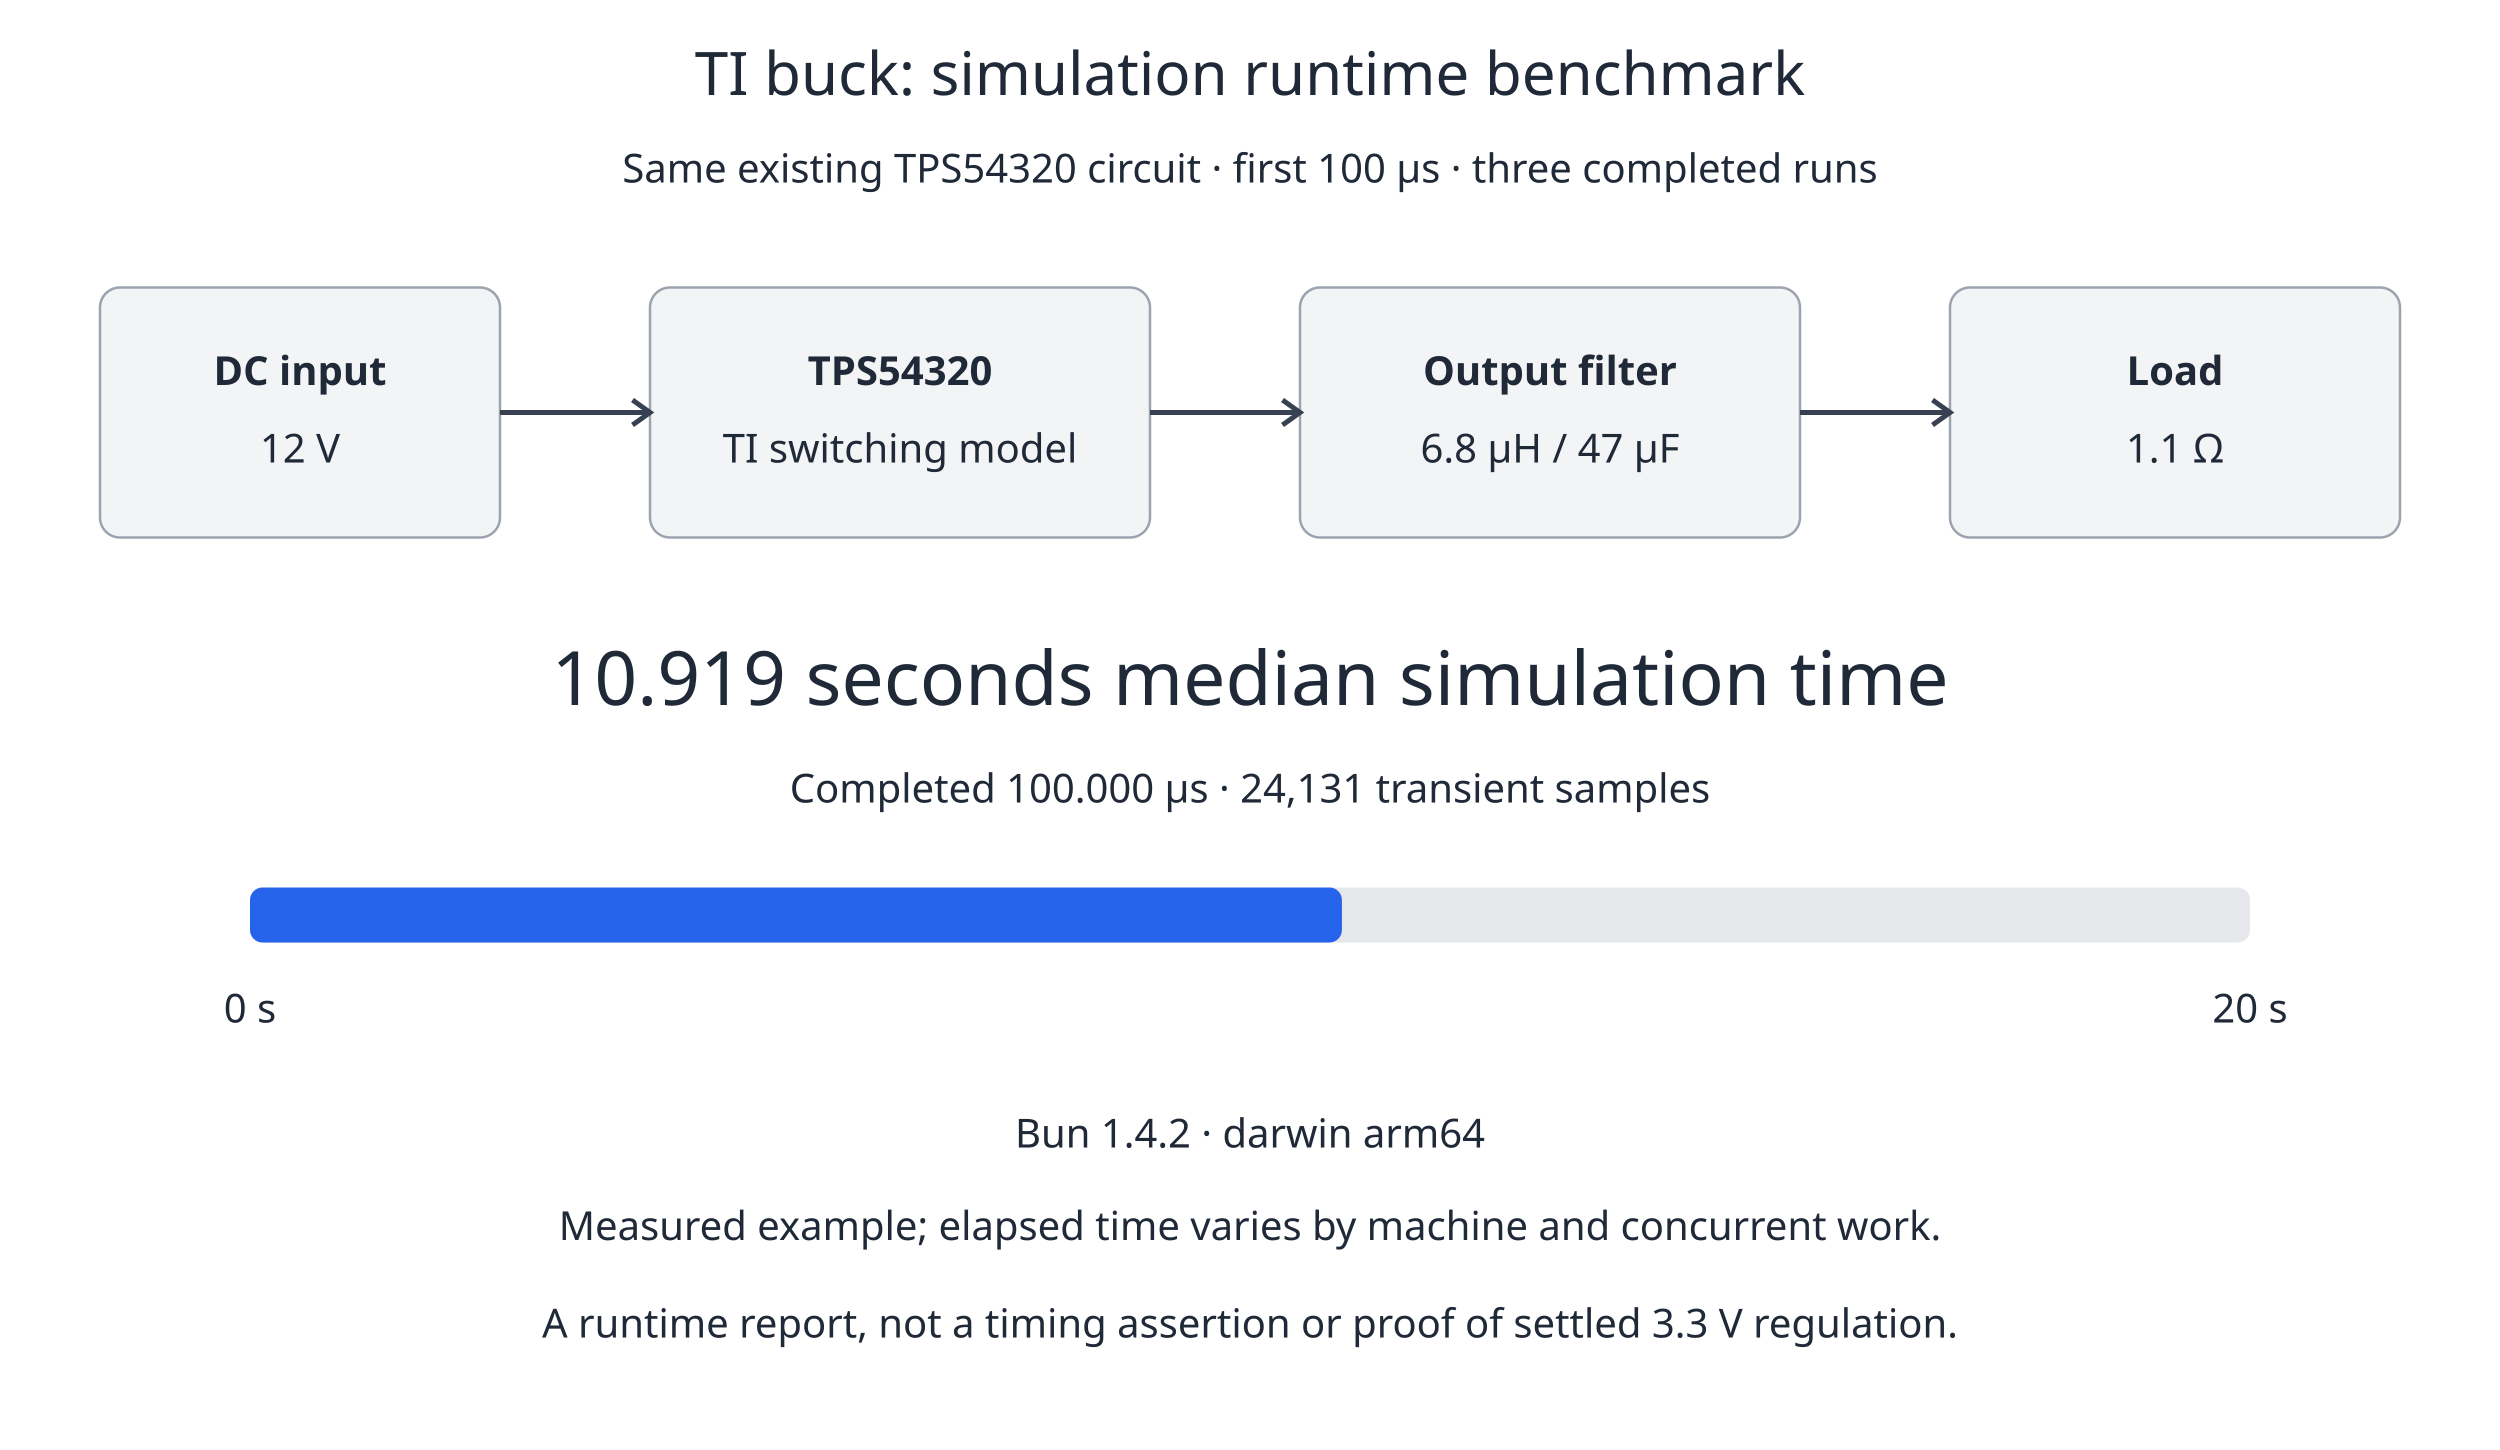
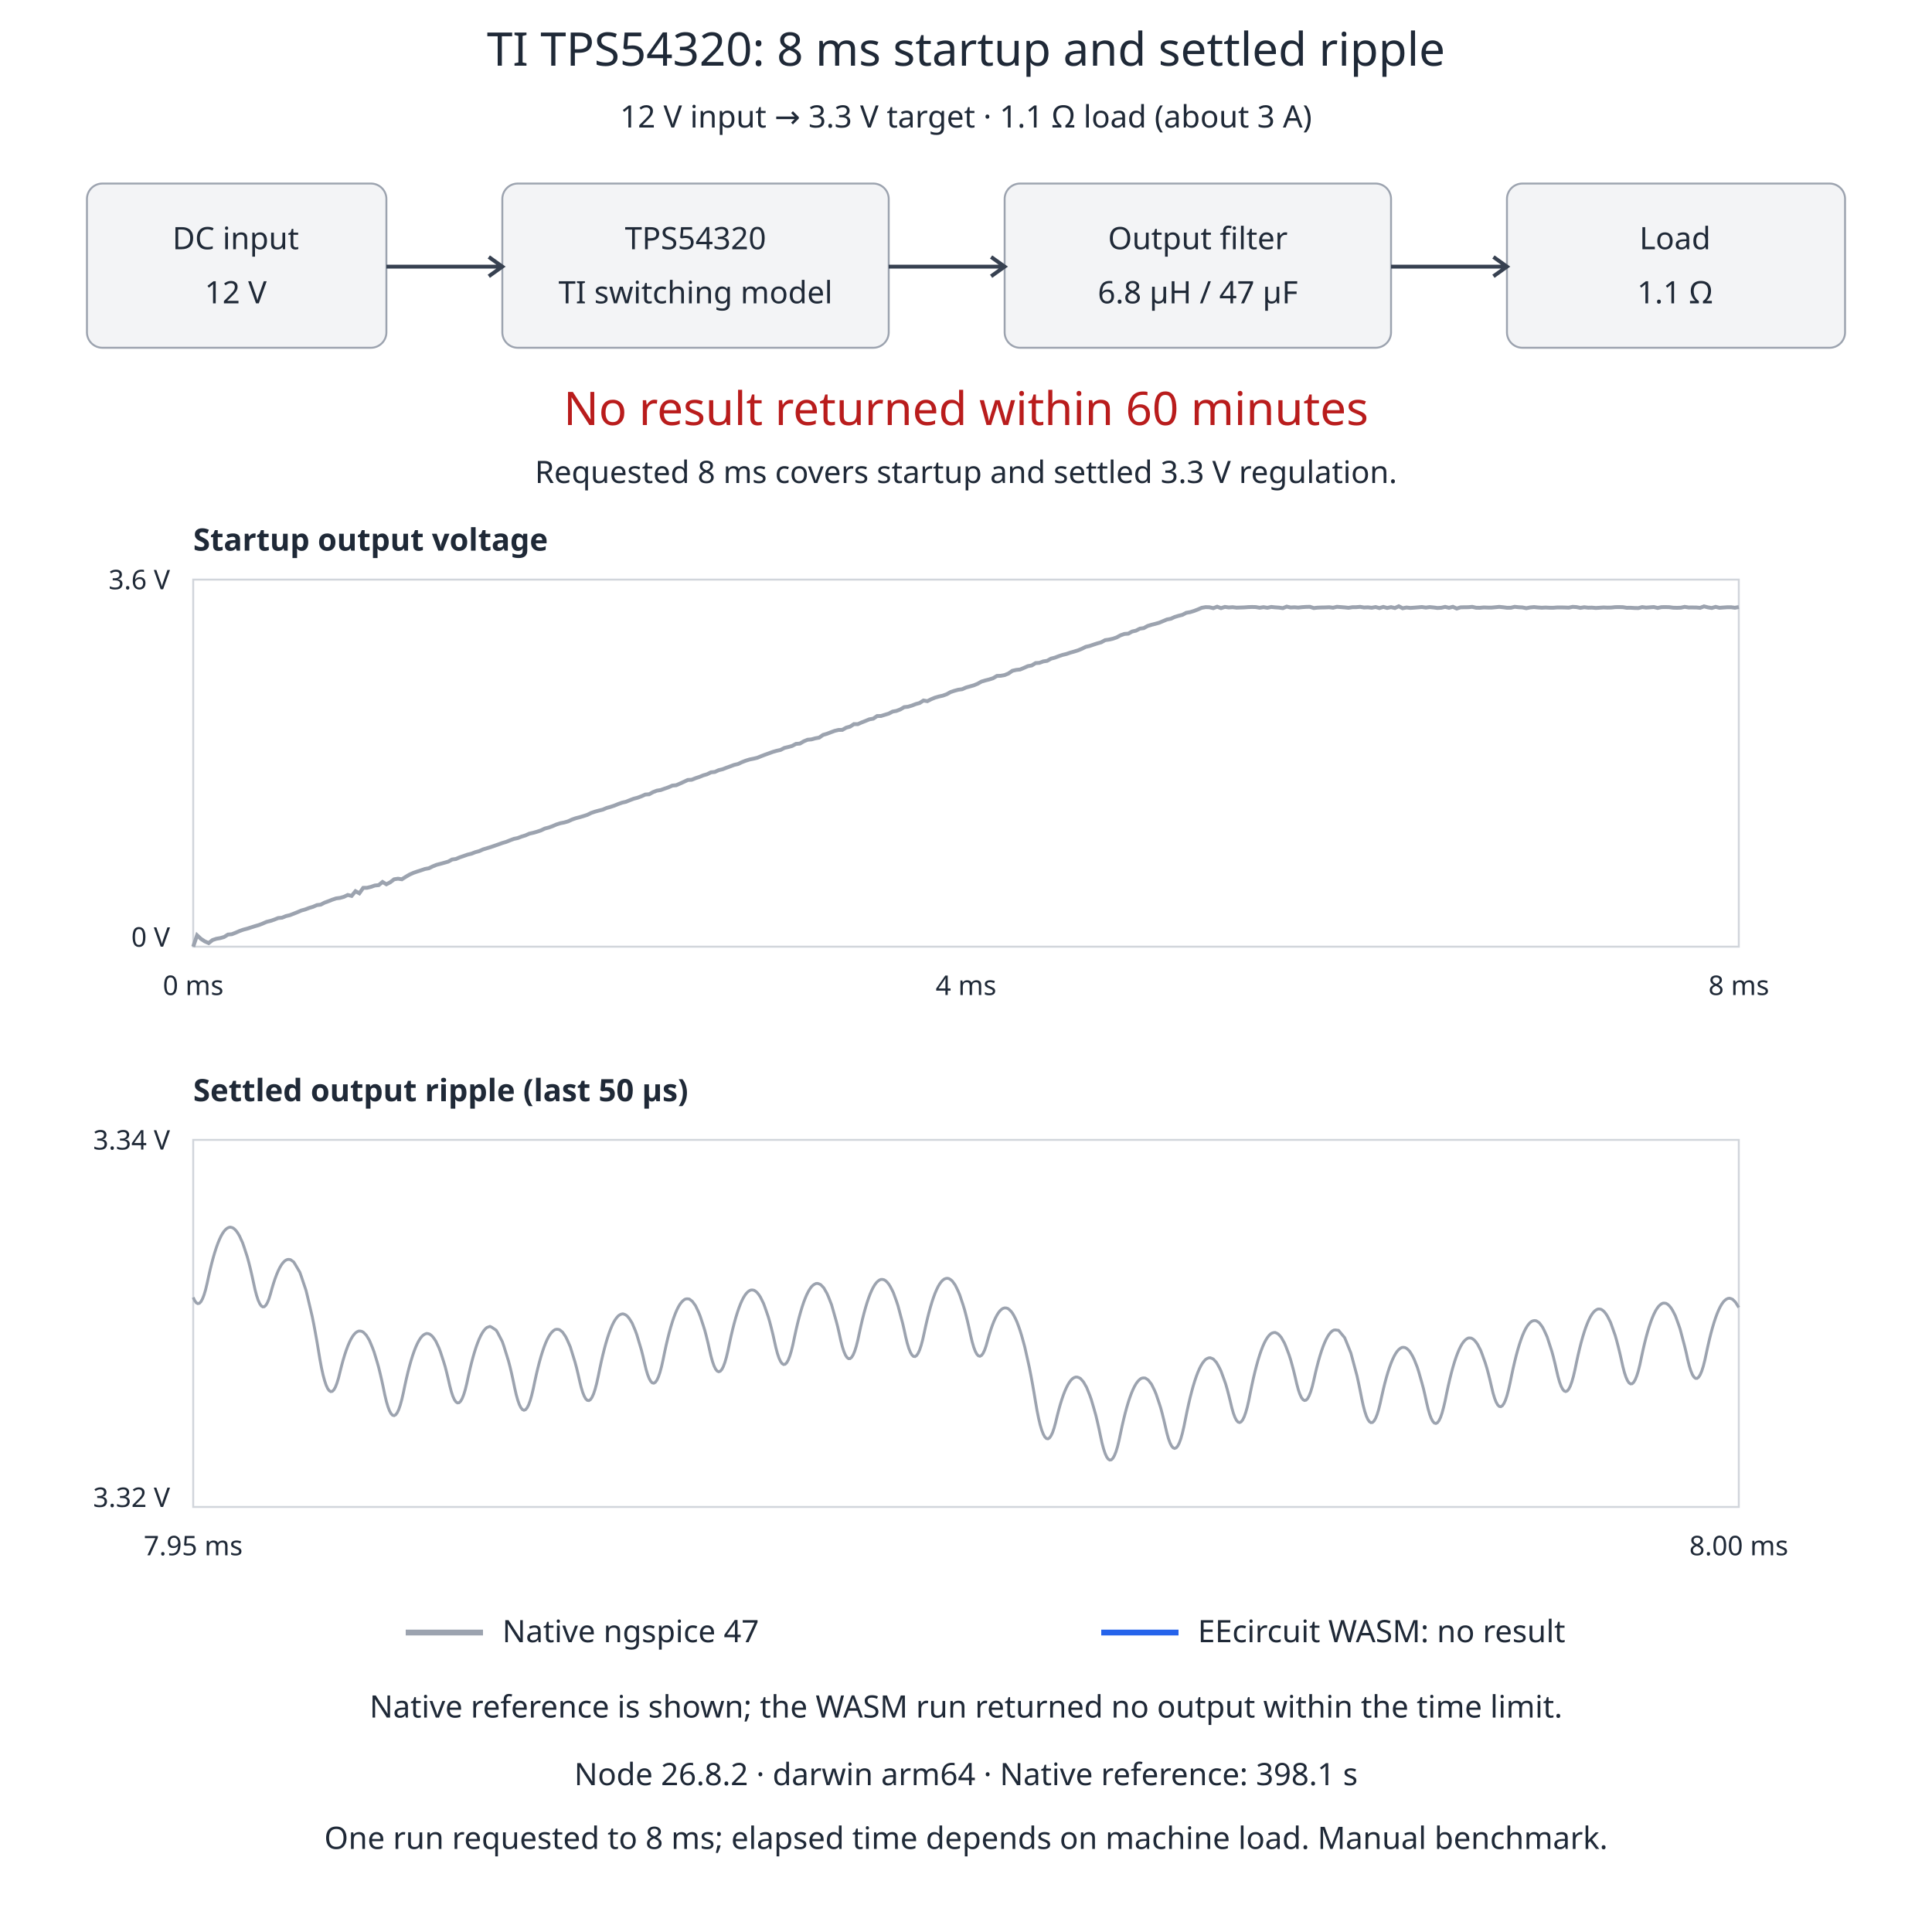
- <svg xmlns="http://www.w3.org/2000/svg" width="1000" height="580" viewBox="0 0 1000 580">
-   <rect width="1000" height="580" fill="white" />
+ <svg xmlns="http://www.w3.org/2000/svg" width="1000" height="1000" viewBox="0 0 1000 1000">
+   <rect width="1000" height="1000" fill="white" />
  <g font-family="sans-serif" font-size="16" fill="#1f2937">
-     <text x="500" y="38" text-anchor="middle" font-size="24">TI buck: simulation runtime benchmark</text>
-     <text x="500" y="73" text-anchor="middle">Same existing TPS54320 circuit · first 100 µs · three completed runs</text>
+     <text x="500" y="34" text-anchor="middle" font-size="24">TI TPS54320: 8 ms startup and settled ripple</text>
+     <text x="500" y="66" text-anchor="middle">12 V input → 3.3 V target · 1.1 Ω load (about 3 A)</text>
    <g fill="#f3f4f6" stroke="#9ca3af">
-       <rect x="40" y="115" width="160" height="100" rx="8" />
-       <rect x="260" y="115" width="200" height="100" rx="8" />
-       <rect x="520" y="115" width="200" height="100" rx="8" />
-       <rect x="780" y="115" width="180" height="100" rx="8" />
+       <rect x="45" y="95" width="155" height="85" rx="8" />
+       <rect x="260" y="95" width="200" height="85" rx="8" />
+       <rect x="520" y="95" width="200" height="85" rx="8" />
+       <rect x="780" y="95" width="175" height="85" rx="8" />
    </g>
    <g text-anchor="middle">
-       <text x="120" y="154" font-weight="bold">DC input</text>
-       <text x="120" y="185">12 V</text>
-       <text x="360" y="154" font-weight="bold">TPS54320</text>
-       <text x="360" y="185">TI switching model</text>
-       <text x="620" y="154" font-weight="bold">Output filter</text>
-       <text x="620" y="185">6.8 µH / 47 µF</text>
-       <text x="870" y="154" font-weight="bold">Load</text>
-       <text x="870" y="185">1.1 Ω</text>
+       <text x="122" y="129">DC input</text>
+       <text x="122" y="157">12 V</text>
+       <text x="360" y="129">TPS54320</text>
+       <text x="360" y="157">TI switching model</text>
+       <text x="620" y="129">Output filter</text>
+       <text x="620" y="157">6.8 µH / 47 µF</text>
+       <text x="867" y="129">Load</text>
+       <text x="867" y="157">1.1 Ω</text>
    </g>
    <g fill="none" stroke="#374151" stroke-width="2">
-       <path d="M 200 165 H 260 m -7 -5 l 7 5 -7 5" />
-       <path d="M 460 165 H 520 m -7 -5 l 7 5 -7 5" />
-       <path d="M 720 165 H 780 m -7 -5 l 7 5 -7 5" />
+       <path d="M200 138 H260 m-7 -5 l7 5 -7 5" />
+       <path d="M460 138 H520 m-7 -5 l7 5 -7 5" />
+       <path d="M720 138 H780 m-7 -5 l7 5 -7 5" />
    </g>
-     <text x="500" y="282" text-anchor="middle" font-size="30">10.919 seconds median simulation time</text>
-     <text x="500" y="321" text-anchor="middle">Completed 100.000 µs · 24,131 transient samples</text>
-     <rect x="100" y="355" width="800" height="22" rx="5" fill="#e5e7eb" />
-     <rect x="100" y="355" width="436.764" height="22" rx="5" fill="#2563eb" />
-     <text x="100" y="409" text-anchor="middle">0 s</text>
-     <text x="900" y="409" text-anchor="middle">20 s</text>
-     <text x="500" y="459" text-anchor="middle">Bun 1.4.2 · darwin arm64</text>
-     <text x="500" y="496" text-anchor="middle">Measured example; elapsed time varies by machine and concurrent work.</text>
-     <text x="500" y="535" text-anchor="middle">A runtime report, not a timing assertion or proof of settled 3.3 V regulation.</text>
+     <text x="500" y="220" text-anchor="middle" font-size="24" fill="#b91c1c">No result returned within 60 minutes</text>
+     <text x="500" y="250" text-anchor="middle">Requested 8 ms covers startup and settled 3.3 V regulation.</text>
+     <text x="100" y="285" font-weight="bold">Startup output voltage</text>
+     <g fill="none" stroke="#d1d5db">
+       <path d="M100 300 H900 V490 H100 Z" />
+       <path d="M100 590 H900 V780 H100 Z" />
+     </g>
+     <polyline points="100.00,490.00 102.00,484.09 104.00,485.95 106.00,487.25 108.00,488.13 110.00,486.57 112.00,485.90 114.00,485.56 116.00,484.98 118.00,483.73 120.00,483.54 122.00,482.76 124.00,481.88 126.00,481.18 128.00,480.65 130.00,480.01 132.00,479.38 134.00,478.80 136.00,478.02 138.00,477.15 140.00,476.66 142.00,475.98 144.00,475.18 146.00,474.99 148.00,474.17 150.00,473.70 152.00,472.93 154.00,472.13 156.00,471.27 158.00,470.72 160.00,469.96 162.00,469.36 164.00,468.49 166.00,468.24 168.00,467.20 170.00,466.47 172.00,465.67 174.00,465.01 176.00,464.75 178.00,464.19 180.00,463.23 182.00,463.72 184.00,461.28 186.00,462.37 188.00,459.55 190.00,459.52 192.00,459.04 194.00,458.34 196.00,458.14 198.00,456.51 200.00,457.70 202.00,456.65 204.00,455.12 206.00,454.82 208.00,455.11 210.00,453.85 212.00,452.67 214.00,451.78 216.00,451.09 218.00,450.45 220.00,449.77 222.00,449.41 224.00,448.42 226.00,447.62 228.00,447.11 230.00,446.55 232.00,445.98 234.00,444.88 236.00,444.60 238.00,443.73 240.00,443.07 242.00,442.36 244.00,441.87 246.00,441.09 248.00,440.55 250.00,439.66 252.00,439.05 254.00,438.44 256.00,437.76 258.00,437.06 260.00,436.34 262.00,435.75 264.00,434.94 266.00,434.20 268.00,433.77 270.00,433.00 272.00,432.39 274.00,431.50 276.00,431.05 278.00,430.48 280.00,429.81 282.00,428.86 284.00,428.34 286.00,427.62 288.00,426.76 290.00,426.11 292.00,425.72 294.00,425.15 296.00,424.22 298.00,423.52 300.00,423.00 302.00,422.41 304.00,421.76 306.00,420.77 308.00,420.10 310.00,419.55 312.00,419.05 314.00,418.20 316.00,417.64 318.00,416.98 320.00,416.17 322.00,415.45 324.00,415.00 326.00,414.18 328.00,413.42 330.00,412.90 332.00,412.15 334.00,411.26 336.00,411.11 338.00,410.00 340.00,409.24 342.00,408.91 344.00,408.19 346.00,407.51 348.00,406.62 350.00,406.43 352.00,405.55 354.00,404.65 356.00,403.71 358.00,403.60 360.00,402.80 362.00,402.14 364.00,401.32 366.00,400.75 368.00,399.76 370.00,399.55 372.00,398.64 374.00,398.16 376.00,397.38 378.00,396.66 380.00,395.91 382.00,395.45 384.00,394.50 386.00,393.73 388.00,393.10 390.00,392.70 392.00,392.22 394.00,391.39 396.00,390.63 398.00,389.92 400.00,389.18 402.00,388.61 404.00,388.16 406.00,387.12 408.00,386.65 410.00,386.09 412.00,385.04 414.00,384.88 416.00,383.72 418.00,382.89 420.00,382.71 422.00,382.15 424.00,381.79 426.00,380.39 428.00,379.81 430.00,379.04 432.00,378.30 434.00,377.82 436.00,377.77 438.00,376.64 440.00,376.09 442.00,374.80 444.00,374.83 446.00,373.92 448.00,373.15 450.00,372.32 452.00,371.97 454.00,370.63 456.00,370.59 458.00,369.97 460.00,369.37 462.00,368.32 464.00,367.96 466.00,367.20 468.00,366.02 470.00,365.80 472.00,365.20 474.00,364.42 476.00,363.87 478.00,362.58 480.00,362.92 482.00,361.90 484.00,361.08 486.00,360.51 488.00,360.06 490.00,359.34 492.00,358.22 494.00,357.55 496.00,357.01 498.00,356.74 500.00,355.85 502.00,355.30 504.00,354.73 506.00,353.92 508.00,352.79 510.00,352.19 512.00,351.69 514.00,351.05 516.00,349.87 518.00,349.78 520.00,349.42 522.00,348.59 524.00,347.20 526.00,346.74 528.00,346.53 530.00,345.69 532.00,344.81 534.00,344.44 536.00,343.22 538.00,343.09 540.00,342.35 542.00,342.04 544.00,340.92 546.00,340.40 548.00,339.64 550.00,338.97 552.00,338.49 554.00,337.80 556.00,337.24 558.00,336.62 560.00,335.79 562.00,334.80 564.00,334.35 566.00,333.66 568.00,333.01 570.00,332.44 572.00,331.34 574.00,331.05 576.00,330.60 578.00,329.91 580.00,328.82 582.00,328.13 584.00,327.97 586.00,326.87 588.00,326.42 590.00,325.38 592.00,325.11 594.00,324.01 596.00,323.39 598.00,322.89 600.00,322.32 602.00,321.49 604.00,320.65 606.00,320.26 608.00,319.36 610.00,318.74 612.00,318.24 614.00,317.19 616.00,316.84 618.00,316.23 620.00,315.46 622.00,314.60 624.00,314.25 626.00,314.31 628.00,314.79 630.00,314.03 632.00,314.78 634.00,314.13 636.00,314.42 638.00,314.28 640.00,314.52 642.00,314.46 644.00,314.39 646.00,314.24 648.00,314.17 650.00,314.22 652.00,314.58 654.00,314.26 656.00,314.59 658.00,314.15 660.00,314.36 662.00,314.49 664.00,314.78 666.00,313.98 668.00,314.44 670.00,314.33 672.00,314.49 674.00,314.26 676.00,314.13 678.00,314.08 680.00,314.73 682.00,314.51 684.00,314.43 686.00,314.39 688.00,314.30 690.00,314.56 692.00,314.08 694.00,314.23 696.00,314.39 698.00,314.61 700.00,314.29 702.00,314.27 704.00,314.10 706.00,314.44 708.00,314.35 710.00,314.58 712.00,314.20 714.00,314.74 716.00,314.13 718.00,314.68 720.00,314.25 722.00,314.72 724.00,313.80 726.00,314.83 728.00,314.44 730.00,314.66 732.00,314.52 734.00,314.36 736.00,314.19 738.00,314.49 740.00,314.23 742.00,314.42 744.00,314.68 746.00,314.58 748.00,314.11 750.00,314.60 752.00,314.08 754.00,314.97 756.00,314.36 758.00,314.30 760.00,314.29 762.00,314.10 764.00,314.56 766.00,314.60 768.00,314.40 770.00,314.48 772.00,314.49 774.00,314.31 776.00,314.11 778.00,314.31 780.00,314.57 782.00,314.58 784.00,314.08 786.00,314.30 788.00,314.40 790.00,314.80 792.00,314.41 794.00,314.22 796.00,314.42 798.00,314.56 800.00,314.45 802.00,314.56 804.00,314.57 806.00,314.41 808.00,314.40 810.00,314.45 812.00,314.53 814.00,314.10 816.00,314.23 818.00,314.64 820.00,314.30 822.00,314.54 824.00,314.50 826.00,314.68 828.00,314.56 830.00,314.41 832.00,314.51 834.00,314.47 836.00,314.25 838.00,314.22 840.00,314.27 842.00,314.59 844.00,314.57 846.00,314.69 848.00,314.74 850.00,314.23 852.00,314.50 854.00,314.35 856.00,314.20 858.00,314.68 860.00,314.25 862.00,314.22 864.00,314.27 866.00,314.54 868.00,314.60 870.00,314.54 872.00,314.10 874.00,314.43 876.00,314.42 878.00,314.44 880.00,314.62 882.00,313.86 884.00,314.37 886.00,314.70 888.00,314.11 890.00,314.60 892.00,314.44 894.00,314.31 896.00,314.30 898.00,314.57 900.00,314.20" fill="none" stroke="#9ca3af" stroke-width="2" />
+     <polyline points="100.00,671.54 100.80,673.24 101.60,674.31 102.40,674.75 103.20,674.57 104.00,673.76 104.80,672.31 105.60,670.26 106.40,667.59 107.20,664.28 108.00,660.56 108.80,657.06 109.60,653.82 110.40,650.84 111.20,648.12 112.00,645.66 112.80,643.46 113.60,641.51 114.40,639.83 115.20,638.41 116.00,637.25 116.80,636.36 117.60,635.73 118.40,635.33 119.20,635.18 120.00,635.35 120.80,635.70 121.60,636.37 122.40,637.26 123.20,638.43 124.00,639.81 124.80,641.57 125.60,643.33 126.40,645.67 127.20,648.13 128.00,650.58 128.80,653.51 129.60,656.68 130.40,660.13 131.20,663.79 132.00,667.46 132.80,670.51 133.60,672.93 134.40,674.73 135.20,675.90 136.00,676.43 136.80,676.34 137.60,675.62 138.40,674.27 139.20,672.32 140.00,669.74 140.80,666.83 141.60,664.17 142.40,661.78 143.20,659.64 144.00,657.76 144.80,656.14 145.60,654.77 146.40,653.67 147.20,652.83 148.00,652.24 148.80,651.92 149.60,651.87 150.40,652.04 151.20,652.60 152.00,653.17 152.80,654.44 153.60,655.80 154.40,657.17 155.20,658.53 156.00,660.78 156.80,663.17 157.60,665.55 158.40,667.93 159.20,671.20 160.00,674.59 160.80,677.99 161.60,681.39 162.40,685.34 163.20,689.64 164.00,694.09 164.80,698.84 165.60,703.68 166.40,707.94 167.20,711.58 168.00,714.58 168.80,716.96 169.60,718.70 170.40,719.81 171.20,720.29 172.00,720.15 172.80,719.37 173.60,717.97 174.40,715.92 175.20,713.32 176.00,710.10 176.80,706.91 177.60,703.99 178.40,701.32 179.20,698.92 180.00,696.77 180.80,694.88 181.60,693.25 182.40,691.88 183.20,690.76 184.00,689.91 184.80,689.33 185.60,688.98 186.40,688.96 187.20,689.10 188.00,689.49 188.80,690.28 189.60,691.11 190.40,692.41 191.20,693.74 192.00,695.64 192.80,697.57 193.60,699.70 194.40,702.33 195.20,704.96 196.00,707.77 196.80,711.03 197.60,714.48 198.40,718.20 199.20,722.07 200.00,725.42 200.80,728.14 201.60,730.23 202.40,731.69 203.20,732.52 204.00,732.72 204.80,732.29 205.60,731.23 206.40,729.53 207.20,727.21 208.00,724.31 208.80,720.78 209.60,716.94 210.40,713.34 211.20,710.01 212.00,706.93 212.80,704.12 213.60,701.56 214.40,699.27 215.20,697.23 216.00,695.45 216.80,693.94 217.60,692.68 218.40,691.69 219.20,690.97 220.00,690.49 220.80,690.20 221.60,690.30 222.40,690.55 223.20,691.13 224.00,691.91 224.80,693.01 225.60,694.23 226.40,695.94 227.20,697.66 228.00,699.79 228.80,702.24 229.60,704.70 230.40,707.32 231.20,710.43 232.00,713.74 232.80,717.25 233.60,720.29 234.40,722.70 235.20,724.47 236.00,725.62 236.80,726.14 237.60,726.04 238.40,725.30 239.20,723.94 240.00,721.94 240.80,719.35 241.60,716.13 242.40,712.42 243.20,708.88 244.00,705.61 244.80,702.60 245.60,699.84 246.40,697.34 247.20,695.11 248.00,693.13 248.80,691.41 249.60,689.96 250.40,688.75 251.20,687.83 252.00,687.13 252.80,686.83 253.60,686.57 254.40,686.90 255.20,687.43 256.00,687.97 256.80,688.50 257.60,689.79 258.40,691.34 259.20,692.89 260.00,694.45 260.80,696.75 261.60,699.32 262.40,701.89 263.20,704.46 264.00,707.49 264.80,710.88 265.60,714.52 266.40,718.39 267.20,721.89 268.00,724.75 268.80,726.99 269.60,728.60 270.40,729.58 271.20,729.93 272.00,729.65 272.80,728.74 273.60,727.20 274.40,725.04 275.20,722.23 276.00,718.89 276.80,715.06 277.60,711.44 278.40,708.08 279.20,704.99 280.00,702.15 280.80,699.57 281.60,697.25 282.40,695.18 283.20,693.38 284.00,691.84 284.80,690.57 285.60,689.56 286.40,688.80 287.20,688.24 288.00,688.04 288.80,688.06 289.60,688.26 290.40,688.86 291.20,689.53 292.00,690.69 292.80,691.89 293.60,693.52 294.40,695.34 295.20,697.18 296.00,699.76 296.80,702.34 297.60,704.92 298.40,707.89 299.20,711.19 300.00,714.74 300.80,718.02 301.60,720.66 302.40,722.67 303.20,724.06 304.00,724.81 304.80,724.93 305.60,724.43 306.40,723.30 307.20,721.55 308.00,719.18 308.80,716.18 309.60,712.56 310.40,708.60 311.20,704.88 312.00,701.42 312.80,698.22 313.60,695.28 314.40,692.61 315.20,690.19 316.00,688.03 316.80,686.13 317.60,684.48 318.40,683.11 319.20,682.01 320.00,681.12 320.80,680.54 321.60,680.19 322.40,680.06 323.20,680.28 324.00,680.67 324.80,681.36 325.60,682.31 326.40,683.55 327.20,684.83 328.00,686.72 328.80,688.61 329.60,690.80 330.40,693.47 331.20,696.15 332.00,698.82 332.80,701.98 333.60,705.44 334.40,708.76 335.20,711.45 336.00,713.51 336.80,714.95 337.60,715.75 338.40,715.92 339.20,715.47 340.00,714.39 340.80,712.67 341.60,710.33 342.40,707.40 343.20,703.84 344.00,699.93 344.80,696.26 345.60,692.86 346.40,689.72 347.20,686.83 348.00,684.21 348.80,681.85 349.60,679.74 350.40,677.90 351.20,676.31 352.00,675.00 352.80,673.95 353.60,673.15 354.40,672.55 355.20,672.29 356.00,672.27 356.80,672.41 357.60,672.99 358.40,673.63 359.20,674.73 360.00,675.83 360.80,677.51 361.60,679.21 362.40,681.19 363.20,683.62 364.00,686.04 364.80,688.59 365.60,691.62 366.40,694.88 367.20,698.39 368.00,701.89 368.80,704.77 369.60,707.02 370.40,708.65 371.20,709.64 372.00,710.01 372.80,709.74 373.60,708.85 374.40,707.33 375.20,705.18 376.00,702.43 376.80,699.05 377.60,695.21 378.40,691.55 379.20,688.16 380.00,685.03 380.80,682.15 381.60,679.54 382.40,677.19 383.20,675.09 384.00,673.26 384.80,671.68 385.60,670.38 386.40,669.33 387.20,668.55 388.00,667.99 388.80,667.70 389.60,667.71 390.40,667.89 391.20,668.43 392.00,669.15 392.80,670.18 393.60,671.39 394.40,673.01 395.20,674.63 396.00,676.79 396.80,679.11 397.60,681.42 398.40,684.16 399.20,687.22 400.00,690.45 400.80,693.98 401.60,697.57 402.40,700.56 403.20,702.93 404.00,704.67 404.80,705.78 405.60,706.26 406.40,706.11 407.20,705.34 408.00,703.94 408.80,701.89 409.60,699.27 410.40,696.00 411.20,692.20 412.00,688.52 412.80,685.10 413.60,681.95 414.40,679.05 415.20,676.41 416.00,674.03 416.80,671.92 417.60,670.06 418.40,668.46 419.20,667.12 420.00,666.03 420.80,665.24 421.60,664.70 422.40,664.34 423.20,664.31 424.00,664.56 424.80,664.94 425.60,665.75 426.40,666.60 427.20,668.00 428.00,669.40 428.80,671.20 429.60,673.25 430.40,675.30 431.20,678.06 432.00,680.90 432.80,683.73 433.60,686.77 434.40,690.28 435.20,693.93 436.00,697.05 436.80,699.53 437.60,701.39 438.40,702.62 439.20,703.22 440.00,703.20 440.80,702.54 441.60,701.26 442.40,699.36 443.20,696.83 444.00,693.68 444.80,689.95 445.60,686.28 446.40,682.88 447.20,679.73 448.00,676.84 448.80,674.21 449.60,671.85 450.40,669.74 451.20,667.89 452.00,666.30 452.80,664.98 453.60,663.91 454.40,663.13 455.20,662.55 456.00,662.24 456.80,662.24 457.60,662.42 458.40,662.91 459.20,663.66 460.00,664.63 460.80,665.90 461.60,667.42 462.40,669.06 463.20,671.25 464.00,673.44 464.80,675.88 465.60,678.88 466.40,681.88 467.20,684.88 468.00,688.32 468.80,692.03 469.60,695.29 470.40,697.92 471.20,699.92 472.00,701.30 472.80,702.04 473.60,702.15 474.40,701.64 475.20,700.50 476.00,698.73 476.80,696.34 477.60,693.36 478.40,689.73 479.20,686.04 480.00,682.61 480.80,679.43 481.60,676.53 482.40,673.87 483.20,671.48 484.00,669.35 484.80,667.48 485.60,665.86 486.40,664.51 487.20,663.43 488.00,662.59 488.80,662.02 489.60,661.73 490.40,661.64 491.20,661.82 492.00,662.32 492.80,662.95 493.60,664.01 494.40,665.13 495.20,666.73 496.00,668.43 496.80,670.36 497.60,672.76 498.40,675.15 499.20,677.72 500.00,680.75 500.80,683.95 501.60,687.44 502.40,691.17 503.20,694.55 504.00,697.29 504.80,699.41 505.60,700.90 506.40,701.75 507.20,701.98 508.00,701.58 508.80,700.56 509.60,698.89 510.40,696.64 511.20,693.78 512.00,690.96 512.80,688.39 513.60,686.09 514.40,684.04 515.20,682.26 516.00,680.73 516.80,679.46 517.60,678.45 518.40,677.70 519.20,677.20 520.00,676.98 520.80,677.01 521.60,677.24 522.40,677.83 523.20,678.61 524.00,679.61 524.80,680.96 525.60,682.52 526.40,684.29 527.20,686.43 528.00,688.71 528.80,691.32 529.60,694.17 530.40,697.12 531.20,700.67 532.00,704.22 532.80,707.81 533.60,711.93 534.40,716.25 535.20,720.83 536.00,725.66 536.80,730.26 537.60,734.22 538.40,737.55 539.20,740.25 540.00,742.31 540.80,743.75 541.60,744.55 542.40,744.73 543.20,744.28 544.00,743.16 544.80,741.50 545.60,739.17 546.40,736.23 547.20,732.90 548.00,729.80 548.80,726.95 549.60,724.37 550.40,722.04 551.20,719.97 552.00,718.17 552.80,716.62 553.60,715.33 554.40,714.29 555.20,713.53 556.00,713.03 556.80,712.76 557.60,712.78 558.40,713.05 559.20,713.47 560.00,714.35 560.80,715.26 561.60,716.66 562.40,718.06 563.20,720.02 564.00,722.02 564.80,724.24 565.60,726.97 566.40,729.70 567.20,732.54 568.00,735.87 568.80,739.41 569.60,743.21 570.40,746.87 571.20,749.89 572.00,752.29 572.80,754.06 573.60,755.20 574.40,755.71 575.20,755.59 576.00,754.84 576.80,753.46 577.60,751.48 578.40,748.87 579.20,745.61 580.00,741.82 580.80,738.09 581.60,734.63 582.40,731.42 583.20,728.48 584.00,725.79 584.80,723.36 585.60,721.19 586.40,719.29 587.20,717.64 588.00,716.25 588.80,715.14 589.60,714.28 590.40,713.62 591.20,713.29 592.00,713.21 592.80,713.29 593.60,713.79 594.40,714.37 595.20,715.41 596.00,716.44 596.80,718.04 597.60,719.68 598.40,721.60 599.20,723.96 600.00,726.32 600.80,728.80 601.60,731.78 602.40,734.97 603.20,738.39 604.00,741.83 604.80,744.67 605.60,746.87 606.40,748.44 607.20,749.38 608.00,749.69 608.80,749.38 609.60,748.44 610.40,746.86 611.20,744.68 612.00,741.82 612.80,738.39 613.60,734.44 614.40,730.51 615.20,726.85 616.00,723.45 616.80,720.30 617.60,717.42 618.40,714.79 619.20,712.43 620.00,710.32 620.80,708.48 621.60,706.89 622.40,705.58 623.20,704.52 624.00,703.66 624.80,703.17 625.60,702.86 626.40,702.78 627.20,703.07 628.00,703.43 628.80,704.29 629.60,705.16 630.40,706.54 631.20,708.01 632.00,709.68 632.80,711.87 633.60,714.06 634.40,716.33 635.20,719.09 636.00,722.14 636.80,725.35 637.60,728.70 638.40,731.48 639.20,733.63 640.00,735.15 640.80,736.04 641.60,736.30 642.40,735.93 643.20,734.94 644.00,733.31 644.80,731.05 645.60,728.22 646.40,724.73 647.20,720.71 648.00,716.83 648.80,713.20 649.60,709.84 650.40,706.74 651.20,703.89 652.00,701.31 652.80,698.99 653.60,696.92 654.40,695.12 655.20,693.58 656.00,692.31 656.80,691.29 657.60,690.48 658.40,690.00 659.20,689.76 660.00,689.69 660.80,690.03 661.60,690.49 662.40,691.33 663.20,692.27 664.00,693.69 664.80,695.10 665.60,697.00 666.40,699.10 667.20,701.21 668.00,703.69 668.80,706.53 669.60,709.54 670.40,712.84 671.20,716.31 672.00,719.28 672.80,721.62 673.60,723.34 674.40,724.42 675.20,724.88 676.00,724.71 676.80,723.91 677.60,722.47 678.40,720.41 679.20,717.77 680.00,714.48 680.80,710.92 681.60,707.62 682.40,704.58 683.20,701.80 684.00,699.27 684.80,697.01 685.60,695.01 686.40,693.26 687.20,691.78 688.00,690.55 688.80,689.59 689.60,688.88 690.40,688.45 691.20,688.37 692.00,688.48 692.80,688.58 693.60,689.51 694.40,690.47 695.20,691.43 696.00,692.40 696.80,694.33 697.60,696.31 698.40,698.29 699.20,700.28 700.00,703.23 700.80,706.22 701.60,709.22 702.40,712.21 703.20,715.87 704.00,719.71 704.80,723.79 705.60,727.46 706.40,730.50 707.20,732.91 708.00,734.69 708.80,735.83 709.60,736.35 710.40,736.25 711.20,735.50 712.00,734.12 712.80,732.14 713.60,729.53 714.40,726.31 715.20,722.63 716.00,719.14 716.80,715.90 717.60,712.93 718.40,710.22 719.20,707.77 720.00,705.57 720.80,703.64 721.60,701.96 722.40,700.55 723.20,699.40 724.00,698.52 724.80,697.88 725.60,697.46 726.40,697.38 727.20,697.50 728.00,697.88 728.80,698.56 729.60,699.40 730.40,700.63 731.20,702.02 732.00,703.67 732.80,705.69 733.60,707.72 734.40,710.27 735.20,713.07 736.00,715.87 736.80,718.83 737.60,722.26 738.40,725.94 739.20,729.32 740.00,732.07 740.80,734.19 741.60,735.68 742.40,736.55 743.20,736.78 744.00,736.39 744.80,735.36 745.60,733.72 746.40,731.40 747.20,728.44 748.00,725.05 748.80,721.11 749.60,717.39 750.40,713.92 751.20,710.72 752.00,707.77 752.80,705.08 753.60,702.66 754.40,700.49 755.20,698.58 756.00,696.94 756.80,695.55 757.60,694.43 758.40,693.59 759.20,692.96 760.00,692.56 760.80,692.52 761.60,692.64 762.40,693.09 763.20,693.75 764.00,694.70 764.80,695.84 765.60,697.38 766.40,698.92 767.20,701.02 768.00,703.28 768.80,705.53 769.60,708.13 770.40,711.08 771.20,714.29 772.00,717.74 772.80,721.04 773.60,723.71 774.40,725.75 775.20,727.16 776.00,727.94 776.80,728.09 777.60,727.62 778.40,726.51 779.20,724.79 780.00,722.39 780.80,719.38 781.60,715.88 782.40,711.93 783.20,708.22 784.00,704.77 784.80,701.57 785.60,698.64 786.40,695.97 787.20,693.56 788.00,691.40 788.80,689.51 789.60,687.88 790.40,686.52 791.20,685.42 792.00,684.55 792.80,683.92 793.60,683.62 794.40,683.53 795.20,683.67 796.00,684.16 796.80,684.75 797.60,685.81 798.40,686.92 799.20,688.46 800.00,690.19 800.80,691.97 801.60,694.43 802.40,696.90 803.20,699.36 804.00,702.29 804.80,705.51 805.60,708.98 806.40,712.42 807.20,715.24 808.00,717.44 808.80,719.00 809.60,719.94 810.40,720.25 811.20,719.93 812.00,718.98 812.80,717.41 813.60,715.18 814.40,712.38 815.20,708.96 816.00,705.09 816.80,701.43 817.60,698.04 818.40,694.90 819.20,692.03 820.00,689.41 820.80,687.06 821.60,684.96 822.40,683.12 823.20,681.54 824.00,680.23 824.80,679.18 825.60,678.40 826.40,677.85 827.20,677.54 828.00,677.55 828.80,677.74 829.60,678.26 830.40,678.99 831.20,680.00 832.00,681.24 832.80,682.83 833.60,684.41 834.40,686.62 835.20,688.90 836.00,691.17 836.80,693.97 837.60,697.03 838.40,700.28 839.20,703.77 840.00,707.38 840.80,710.42 841.60,712.84 842.40,714.62 843.20,715.78 844.00,716.30 844.80,716.20 845.60,715.47 846.40,714.11 847.20,712.11 848.00,709.55 848.80,706.32 849.60,702.54 850.40,698.85 851.20,695.42 852.00,692.25 852.80,689.35 853.60,686.70 854.40,684.31 855.20,682.18 856.00,680.30 856.80,678.69 857.60,677.35 858.40,676.26 859.20,675.46 860.00,674.85 860.80,674.52 861.60,674.50 862.40,674.65 863.20,675.13 864.00,675.85 864.80,676.81 865.60,678.03 866.40,679.55 867.20,681.13 868.00,683.33 868.80,685.53 869.60,687.85 870.40,690.87 871.20,693.89 872.00,696.92 872.80,700.25 873.60,703.91 874.40,707.07 875.20,709.60 876.00,711.51 876.80,712.78 877.60,713.42 878.40,713.44 879.20,712.83 880.00,711.59 880.80,709.73 881.60,707.24 882.40,704.13 883.20,700.42 884.00,696.71 884.80,693.26 885.60,690.06 886.40,687.13 887.20,684.45 888.00,682.04 888.80,679.88 889.60,677.99 890.40,676.35 891.20,674.98 892.00,673.86 892.80,673.02 893.60,672.44 894.40,672.07 895.20,671.97 896.00,672.18 896.80,672.54 897.60,673.30 898.40,674.17 899.20,675.46 900.00,676.75" fill="none" stroke="#9ca3af" stroke-width="1.5" />
+     <g font-size="14">
+       <text x="88" y="305" text-anchor="end">3.6 V</text>
+       <text x="88" y="490" text-anchor="end">0 V</text>
+       <text x="100" y="515" text-anchor="middle">0 ms</text>
+       <text x="500" y="515" text-anchor="middle">4 ms</text>
+       <text x="900" y="515" text-anchor="middle">8 ms</text>
+       <text x="88" y="595" text-anchor="end">3.34 V</text>
+       <text x="88" y="780" text-anchor="end">3.32 V</text>
+       <text x="100" y="805" text-anchor="middle">7.95 ms</text>
+       <text x="900" y="805" text-anchor="middle">8.00 ms</text>
+     </g>
+     <text x="100" y="570" font-weight="bold">Settled output ripple (last 50 µs)</text>
+     <path d="M210 845 H250" stroke="#9ca3af" stroke-width="3" />
+     <text x="260" y="850">Native ngspice 47</text>
+     <path d="M570 845 H610" stroke="#2563eb" stroke-width="3" />
+     <text x="620" y="850">EEcircuit WASM: no result</text>
+     <text x="500" y="889" text-anchor="middle">Native reference is shown; the WASM run returned no output within the time limit.</text>
+     <text x="500" y="924" text-anchor="middle">Node 26.8.2 · darwin arm64 · Native reference: 398.1 s</text>
+     <text x="500" y="957" text-anchor="middle">One run requested to 8 ms; elapsed time depends on machine load. Manual benchmark.</text>
  </g>
</svg>
